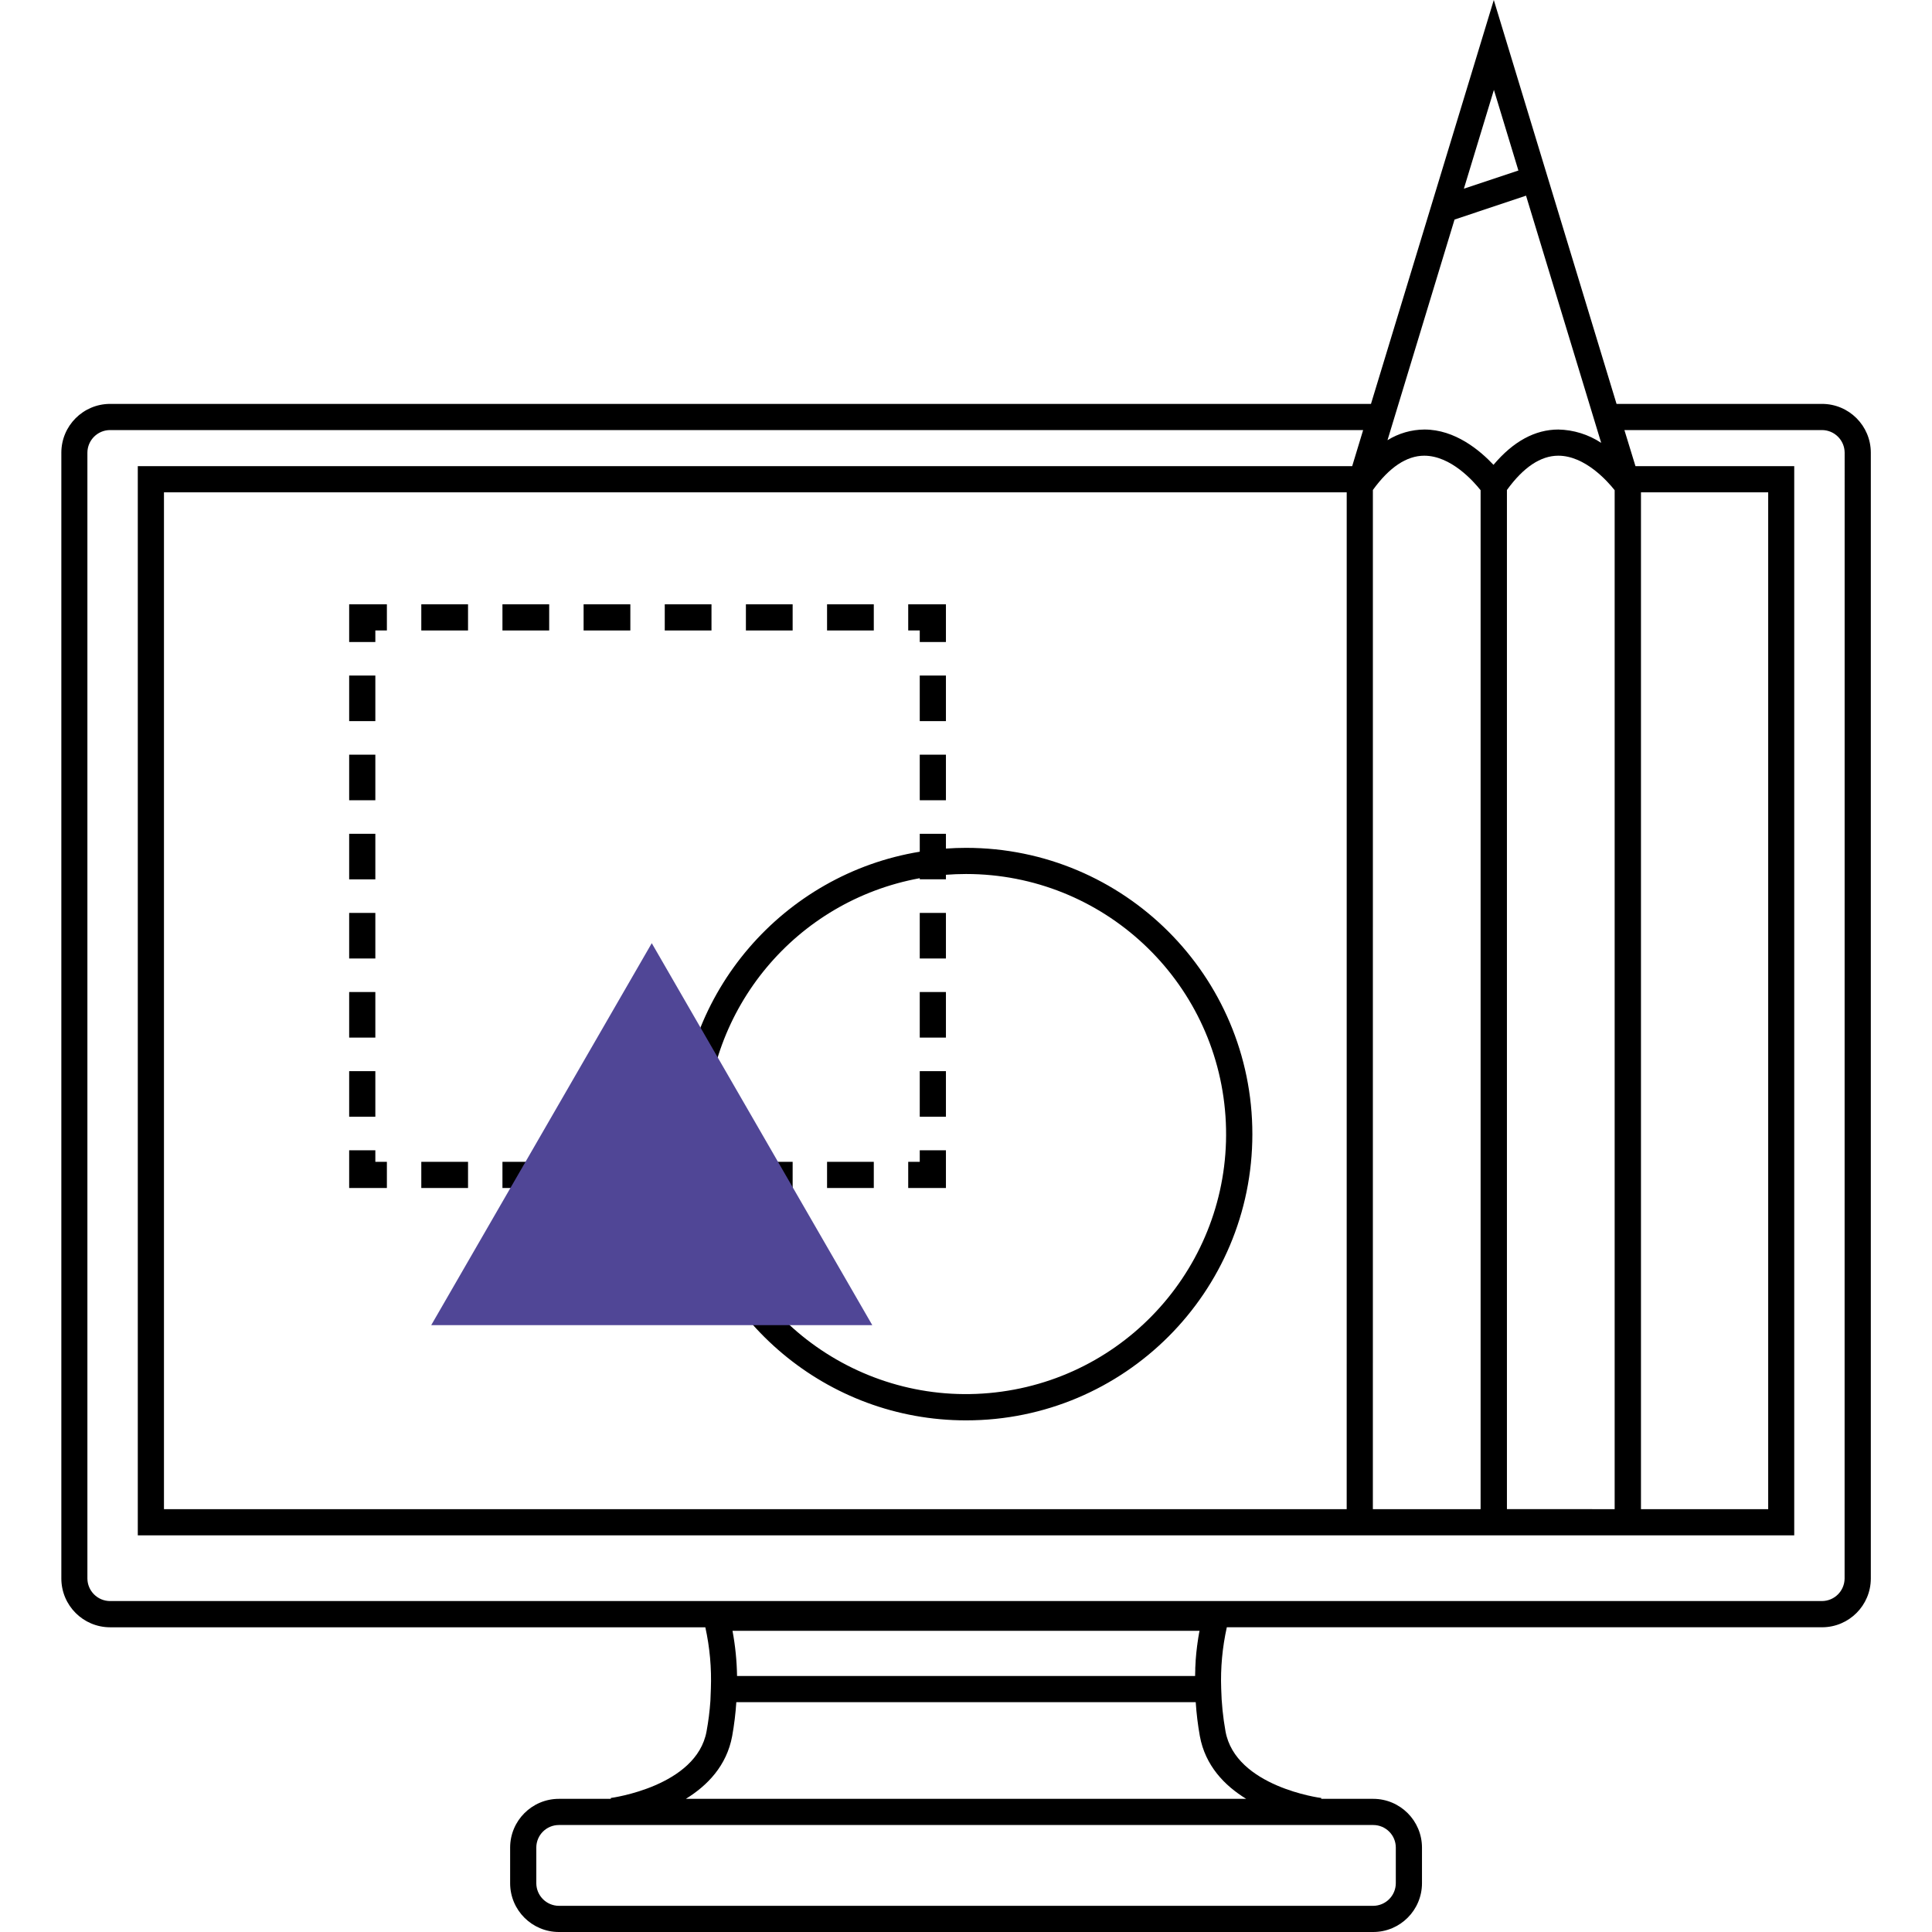
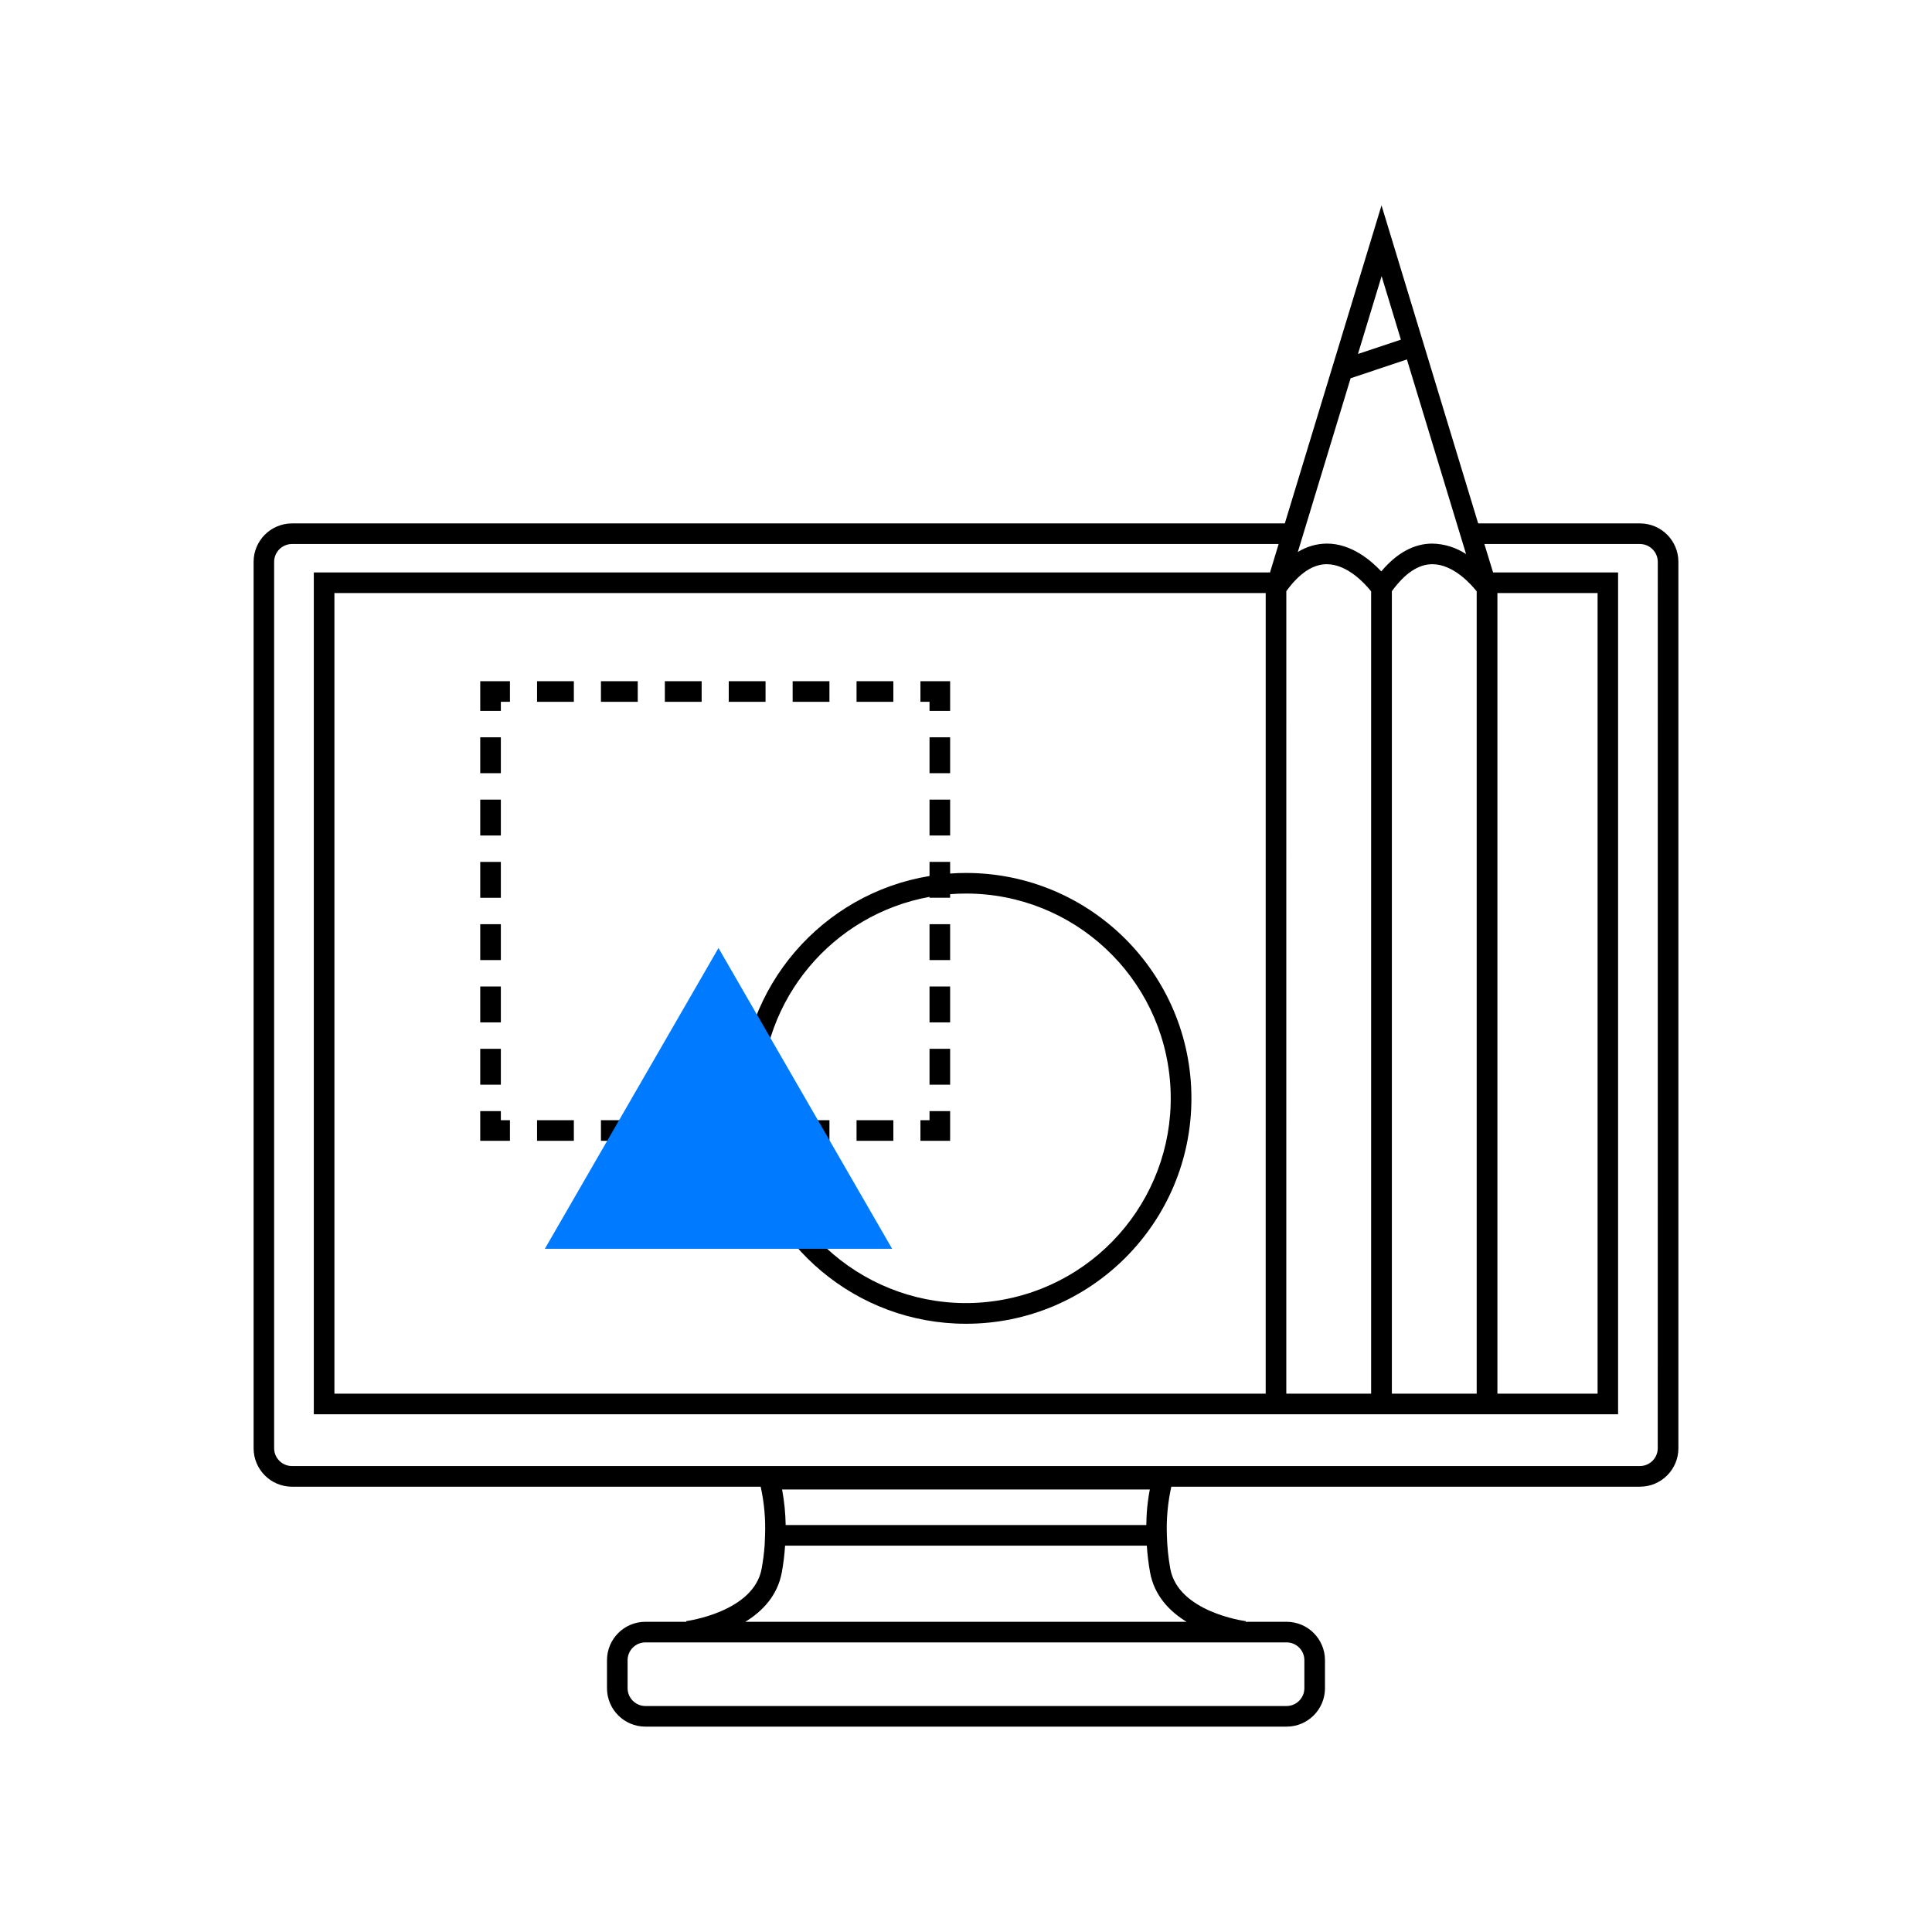
- <svg xmlns="http://www.w3.org/2000/svg" viewBox="0 0 850.39 850.39">
-   <g id="ICONS">
-     <path d="M802,177.78H711.54L658.19,2.25,657.51,0,647.45,33.1l-44,144.68H48.41A21.49,21.49,0,0,0,27,199.24V694.81a21.49,21.49,0,0,0,21.46,21.46h262a106.84,106.84,0,0,1,2.44,27l-.21,5.4A120.33,120.33,0,0,1,311,762.07c-4.41,24.24-41.78,29.28-42.15,29.33l0,.38H246a21.48,21.48,0,0,0-21.46,21.45v15.7A21.48,21.48,0,0,0,246,850.39H604.44a21.48,21.48,0,0,0,21.46-21.46v-15.7a21.48,21.48,0,0,0-21.46-21.45H581.56l0-.38c-.37,0-37.72-5-42.14-29.33a122.73,122.73,0,0,1-1.9-18.81,106.42,106.42,0,0,1,2.48-27H802a21.48,21.48,0,0,0,21.46-21.46V199.24A21.48,21.48,0,0,0,802,177.78ZM592.76,664.27H72.17V216.7h520.6Zm11.53-448.6c7.24-10,14.84-15.07,22.59-15.09h0c11.75,0,21.7,11.25,24.82,15.19v448.5H604.28Zm59,448.59V215.68c7.24-10,14.84-15.09,22.6-15.1h0c11.76,0,21.7,11.25,24.82,15.19v448.5Zm59-447.56h56V664.27h-56Zm-36.33-27.64h0c-10.31,0-19.9,5.24-28.58,15.54-6-6.37-16.88-15.54-30.4-15.54a31.2,31.2,0,0,0-16.26,4.7l29.51-97.12,31.47-10.52,33.08,108.81A35.59,35.59,0,0,0,685.91,189.06Zm-17.62-114-24,8,13.22-43.5ZM527.65,719.63c-.07.41-.15.82-.21,1.22-.15.91-.27,1.81-.4,2.72,0,.19,0,.37-.08.56q-.44,3.36-.68,6.73c0,.11,0,.21,0,.32-.07,1-.13,2-.17,3l0,.75c0,.86-.06,1.72-.07,2.58,0,.06,0,.13,0,.19H324.42a118.42,118.42,0,0,0-2-19.88H528C527.84,718.43,527.75,719,527.65,719.63Zm86.73,93.6v15.7a10,10,0,0,1-9.94,9.94H246a10,10,0,0,1-9.94-9.94v-15.7A9.94,9.94,0,0,1,246,803.3H604.44A9.94,9.94,0,0,1,614.38,813.23Zm-65.86-21.45H301.88c9.5-5.84,18-14.6,20.4-27.66a133.59,133.59,0,0,0,1.82-14.89H526.31a133.17,133.17,0,0,0,1.81,14.9C530.5,777.18,539,785.94,548.52,791.78Zm263.4-97a10,10,0,0,1-9.94,9.94H48.41a10,10,0,0,1-9.94-9.94V199.24a10,10,0,0,1,9.94-9.94H600l-4.82,15.88H60.65V675.79h729.1V205.18H719.87L715,189.3H802a10,10,0,0,1,9.94,9.94Z" />
-     <polygon points="416.36 506.31 404.84 506.31 404.84 511.39 399.76 511.39 399.76 522.91 416.36 522.91 416.36 506.31" />
-     <rect x="256.88" y="511.39" width="20.57" height="11.52" />
-     <rect x="185.44" y="511.39" width="20.57" height="11.52" />
-     <rect x="221.16" y="511.39" width="20.57" height="11.52" />
-     <rect x="328.32" y="511.39" width="20.57" height="11.52" />
-     <rect x="364.04" y="511.39" width="20.57" height="11.52" />
-     <polygon points="170.29 511.39 165.21 511.39 165.21 506.31 153.69 506.31 153.69 522.91 170.29 522.91 170.29 511.39" />
-     <rect x="153.69" y="436.65" width="11.52" height="20.06" />
-     <rect x="153.69" y="401.83" width="11.52" height="20.06" />
-     <rect x="153.69" y="471.48" width="11.52" height="20.06" />
-     <rect x="153.69" y="332.18" width="11.52" height="20.06" />
-     <rect x="153.69" y="367" width="11.52" height="20.06" />
-     <rect x="153.69" y="297.35" width="11.52" height="20.06" />
-     <polygon points="165.21 277.5 170.29 277.5 170.29 265.99 153.69 265.99 153.69 282.59 165.21 282.59 165.21 277.5" />
-     <rect x="292.6" y="265.99" width="20.57" height="11.52" />
-     <rect x="364.04" y="265.99" width="20.57" height="11.52" />
-     <rect x="328.32" y="265.99" width="20.57" height="11.52" />
-     <rect x="221.16" y="265.99" width="20.57" height="11.52" />
-     <rect x="185.44" y="265.99" width="20.57" height="11.52" />
-     <rect x="256.88" y="265.99" width="20.57" height="11.52" />
-     <polygon points="404.84 282.59 416.36 282.59 416.36 265.99 399.76 265.99 399.76 277.5 404.84 277.5 404.84 282.59" />
-     <rect x="404.84" y="332.18" width="11.52" height="20.06" />
-     <rect x="404.84" y="401.83" width="11.52" height="20.06" />
-     <rect x="404.84" y="297.35" width="11.52" height="20.06" />
-     <rect x="404.84" y="436.65" width="11.52" height="20.06" />
-     <rect x="404.84" y="471.48" width="11.52" height="20.06" />
-     <path d="M425.24,625.19a126,126,0,0,0,0-252q-4.49,0-8.88.32V367H404.84v7.89c-59.8,9.78-105.58,61.8-105.58,124.32q0,6.17.59,12.18H292.6v11.52h8.9C312.62,581.08,363.87,625.19,425.24,625.19Zm-114.46-126a114.66,114.66,0,0,1,94.06-112.64v.49h11.52v-2c2.93-.22,5.89-.34,8.88-.34A114.46,114.46,0,1,1,313.17,522.54V511.39h-1.74A114,114,0,0,1,310.78,499.21Z" />
-     <polygon points="286.88 415.15 335.41 499.21 383.94 583.27 286.88 583.27 189.81 583.27 238.34 499.21 286.88 415.15" fill="#504696" />
+ <svg xmlns="http://www.w3.org/2000/svg" version="1.1" width="1080" height="1080" viewBox="0 0 1080 1080" xml:space="preserve">
+   <defs>
+ </defs>
+   <g transform="matrix(1 0 0 1 540 540)" id="d965de02-2842-424a-b383-3a49734b7dd5">
+ </g>
+   <g transform="matrix(1 0 0 1 540 540)" id="8bd03e94-b9b2-40f5-95df-4ce51c1ff350">
+     <rect style="stroke: none; stroke-width: 1; stroke-dasharray: none; stroke-linecap: butt; stroke-dashoffset: 0; stroke-linejoin: miter; stroke-miterlimit: 4; fill: rgb(255,255,255); fill-rule: nonzero; opacity: 1; visibility: hidden;" vector-effect="non-scaling-stroke" x="-540" y="-540" rx="0" ry="0" width="1080" height="1080" />
+   </g>
+   <g transform="matrix(1 0 0 1 540 540)">
+     <path style="stroke: none; stroke-width: 1; stroke-dasharray: none; stroke-linecap: butt; stroke-dashoffset: 0; stroke-linejoin: miter; stroke-miterlimit: 4; fill: rgb(0,0,0); fill-rule: nonzero; opacity: 1;" vector-effect="non-scaling-stroke" transform=" translate(-425.23, -425.19)" d="M 802 177.78 L 711.54 177.78 L 658.19 2.25 L 657.51 0 L 647.45 33.1 L 603.45 177.78 L 48.41 177.78 C 36.584 177.824 27.016 187.414 27 199.24 L 27 694.81 C 27.017 706.655 36.615 716.253 48.46 716.27 L 310.46 716.27 C 312.417 725.13 313.236 734.203 312.9 743.27 L 312.69 748.67 C 312.378 753.165 311.814 757.638 311 762.07 C 306.59 786.31 269.22 791.35 268.85 791.4 L 268.85 791.78 L 246 791.78 C 234.156 791.791 224.557 801.386 224.54 813.23 L 224.54 828.93 C 224.551 840.777 234.153 850.379 246 850.39 L 604.44 850.39 C 616.287 850.379 625.889 840.777 625.9 828.93 L 625.9 813.23 C 625.883 801.386 616.284 791.791 604.44 791.78 L 581.56 791.78 L 581.56 791.4 C 581.19 791.4 543.84 786.4 539.42 762.07 C 538.304 755.858 537.669 749.57 537.52 743.26 C 537.192 734.191 538.026 725.117 540 716.26 L 802 716.26 C 813.847 716.249 823.449 706.647 823.46 694.8 L 823.46 199.24 C 823.449 187.393 813.847 177.791 802 177.78 Z M 592.76 664.27 L 72.17 664.27 L 72.17 216.7 L 592.77 216.7 Z M 604.29 215.67 C 611.53 205.67 619.13 200.6 626.88 200.58 L 626.88 200.58 C 638.63 200.58 648.58 211.83 651.7 215.77 L 651.7 664.27 L 604.28 664.27 Z M 663.29 664.26 L 663.29 215.68 C 670.53 205.68 678.13 200.59 685.89 200.58 L 685.89 200.58 C 697.65 200.58 707.59 211.83 710.71 215.77 L 710.71 664.27 Z M 722.29 216.7 L 778.29 216.7 L 778.29 664.27 L 722.29 664.27 Z M 685.96 189.06 L 685.96 189.06 C 675.65 189.06 666.06 194.3 657.38 204.6 C 651.38 198.23 640.5 189.06 626.98 189.06 C 621.23 189.099 615.603 190.725 610.72 193.76 L 640.23 96.64 L 671.7 86.12 L 704.78 194.93 C 699.17 191.231 692.628 189.196 685.91 189.06 Z M 668.34 75.06 L 644.34 83.06 L 657.56 39.56 Z M 527.65 719.63 C 527.58 720.04 527.5 720.45 527.44 720.85 C 527.29 721.76 527.17 722.66 527.04 723.57 C 527.04 723.76 527.04 723.94 526.96 724.13 Q 526.52 727.49 526.28 730.86 C 526.28 730.97 526.28 731.07 526.28 731.18 C 526.21 732.18 526.15 733.18 526.11 734.18 L 526.11 734.93 C 526.11 735.79 526.05 736.65 526.04 737.51 C 526.04 737.57 526.04 737.64 526.04 737.7 L 324.42 737.7 C 324.315 731.029 323.646 724.378 322.42 717.82 L 528 717.82 C 527.84 718.43 527.75 719 527.65 719.63 Z M 614.38 813.23 L 614.38 828.93 C 614.347 834.406 609.916 838.837 604.44 838.87 L 246 838.87 C 240.524 838.837 236.093 834.406 236.06 828.93 L 236.06 813.23 C 236.066 807.744 240.514 803.3 246 803.3 L 604.44 803.3 C 609.926 803.3 614.374 807.744 614.38 813.23 Z M 548.52 791.78 L 301.88 791.78 C 311.38 785.94 319.88 777.18 322.28 764.12 C 323.165 759.195 323.773 754.224 324.1 749.23 L 526.31 749.23 C 526.633 754.227 527.237 759.201 528.12 764.13 C 530.5 777.18 539 785.94 548.52 791.78 Z M 811.92 694.78 C 811.887 700.256 807.456 704.687 801.98 704.72 L 48.41 704.72 C 42.934 704.687 38.503 700.256 38.47 694.78 L 38.47 199.24 C 38.503 193.764 42.934 189.333 48.41 189.3 L 600 189.3 L 595.18 205.18 L 60.65 205.18 L 60.65 675.79 L 789.75 675.79 L 789.75 205.18 L 719.87 205.18 L 715 189.3 L 802 189.3 C 807.476 189.333 811.907 193.764 811.94 199.24 Z" stroke-linecap="round" />
+   </g>
+   <g transform="matrix(1 0 0 1 522.83 629.42)">
+     <polygon style="stroke: none; stroke-width: 1; stroke-dasharray: none; stroke-linecap: butt; stroke-dashoffset: 0; stroke-linejoin: miter; stroke-miterlimit: 4; fill: rgb(0,0,0); fill-rule: nonzero; opacity: 1;" vector-effect="non-scaling-stroke" points="8.3,-8.3 -3.22,-8.3 -3.22,-3.22 -8.3,-3.22 -8.3,8.3 8.3,8.3 8.3,-8.3 " />
+   </g>
+   <g transform="matrix(1 0 0 1 381.94 631.96)">
+     <rect style="stroke: none; stroke-width: 1; stroke-dasharray: none; stroke-linecap: butt; stroke-dashoffset: 0; stroke-linejoin: miter; stroke-miterlimit: 4; fill: rgb(0,0,0); fill-rule: nonzero; opacity: 1;" vector-effect="non-scaling-stroke" x="-10.285" y="-5.76" rx="0" ry="0" width="20.57" height="11.52" />
+   </g>
+   <g transform="matrix(1 0 0 1 310.5 631.96)">
+     <rect style="stroke: none; stroke-width: 1; stroke-dasharray: none; stroke-linecap: butt; stroke-dashoffset: 0; stroke-linejoin: miter; stroke-miterlimit: 4; fill: rgb(0,0,0); fill-rule: nonzero; opacity: 1;" vector-effect="non-scaling-stroke" x="-10.285" y="-5.76" rx="0" ry="0" width="20.57" height="11.52" />
+   </g>
+   <g transform="matrix(1 0 0 1 346.22 631.96)">
+     <rect style="stroke: none; stroke-width: 1; stroke-dasharray: none; stroke-linecap: butt; stroke-dashoffset: 0; stroke-linejoin: miter; stroke-miterlimit: 4; fill: rgb(0,0,0); fill-rule: nonzero; opacity: 1;" vector-effect="non-scaling-stroke" x="-10.285" y="-5.76" rx="0" ry="0" width="20.57" height="11.52" />
+   </g>
+   <g transform="matrix(1 0 0 1 453.38 631.96)">
+     <rect style="stroke: none; stroke-width: 1; stroke-dasharray: none; stroke-linecap: butt; stroke-dashoffset: 0; stroke-linejoin: miter; stroke-miterlimit: 4; fill: rgb(0,0,0); fill-rule: nonzero; opacity: 1;" vector-effect="non-scaling-stroke" x="-10.285" y="-5.76" rx="0" ry="0" width="20.57" height="11.52" />
+   </g>
+   <g transform="matrix(1 0 0 1 489.1 631.96)">
+     <rect style="stroke: none; stroke-width: 1; stroke-dasharray: none; stroke-linecap: butt; stroke-dashoffset: 0; stroke-linejoin: miter; stroke-miterlimit: 4; fill: rgb(0,0,0); fill-rule: nonzero; opacity: 1;" vector-effect="non-scaling-stroke" x="-10.285" y="-5.76" rx="0" ry="0" width="20.57" height="11.52" />
+   </g>
+   <g transform="matrix(1 0 0 1 276.76 629.42)">
+     <polygon style="stroke: none; stroke-width: 1; stroke-dasharray: none; stroke-linecap: butt; stroke-dashoffset: 0; stroke-linejoin: miter; stroke-miterlimit: 4; fill: rgb(0,0,0); fill-rule: nonzero; opacity: 1;" vector-effect="non-scaling-stroke" points="8.3,-3.22 3.22,-3.22 3.22,-8.3 -8.3,-8.3 -8.3,8.3 8.3,8.3 8.3,-3.22 " />
+   </g>
+   <g transform="matrix(1 0 0 1 274.22 561.49)">
+     <rect style="stroke: none; stroke-width: 1; stroke-dasharray: none; stroke-linecap: butt; stroke-dashoffset: 0; stroke-linejoin: miter; stroke-miterlimit: 4; fill: rgb(0,0,0); fill-rule: nonzero; opacity: 1;" vector-effect="non-scaling-stroke" x="-5.76" y="-10.03" rx="0" ry="0" width="11.52" height="20.06" />
+   </g>
+   <g transform="matrix(1 0 0 1 274.22 526.66)">
+     <rect style="stroke: none; stroke-width: 1; stroke-dasharray: none; stroke-linecap: butt; stroke-dashoffset: 0; stroke-linejoin: miter; stroke-miterlimit: 4; fill: rgb(0,0,0); fill-rule: nonzero; opacity: 1;" vector-effect="non-scaling-stroke" x="-5.76" y="-10.03" rx="0" ry="0" width="11.52" height="20.06" />
+   </g>
+   <g transform="matrix(1 0 0 1 274.22 596.32)">
+     <rect style="stroke: none; stroke-width: 1; stroke-dasharray: none; stroke-linecap: butt; stroke-dashoffset: 0; stroke-linejoin: miter; stroke-miterlimit: 4; fill: rgb(0,0,0); fill-rule: nonzero; opacity: 1;" vector-effect="non-scaling-stroke" x="-5.76" y="-10.03" rx="0" ry="0" width="11.52" height="20.06" />
+   </g>
+   <g transform="matrix(1 0 0 1 274.22 457.02)">
+     <rect style="stroke: none; stroke-width: 1; stroke-dasharray: none; stroke-linecap: butt; stroke-dashoffset: 0; stroke-linejoin: miter; stroke-miterlimit: 4; fill: rgb(0,0,0); fill-rule: nonzero; opacity: 1;" vector-effect="non-scaling-stroke" x="-5.76" y="-10.03" rx="0" ry="0" width="11.52" height="20.06" />
+   </g>
+   <g transform="matrix(1 0 0 1 274.22 491.84)">
+     <rect style="stroke: none; stroke-width: 1; stroke-dasharray: none; stroke-linecap: butt; stroke-dashoffset: 0; stroke-linejoin: miter; stroke-miterlimit: 4; fill: rgb(0,0,0); fill-rule: nonzero; opacity: 1;" vector-effect="non-scaling-stroke" x="-5.76" y="-10.03" rx="0" ry="0" width="11.52" height="20.06" />
+   </g>
+   <g transform="matrix(1 0 0 1 274.22 422.19)">
+     <rect style="stroke: none; stroke-width: 1; stroke-dasharray: none; stroke-linecap: butt; stroke-dashoffset: 0; stroke-linejoin: miter; stroke-miterlimit: 4; fill: rgb(0,0,0); fill-rule: nonzero; opacity: 1;" vector-effect="non-scaling-stroke" x="-5.76" y="-10.03" rx="0" ry="0" width="11.52" height="20.06" />
+   </g>
+   <g transform="matrix(1 0 0 1 276.76 389.1)">
+     <polygon style="stroke: none; stroke-width: 1; stroke-dasharray: none; stroke-linecap: butt; stroke-dashoffset: 0; stroke-linejoin: miter; stroke-miterlimit: 4; fill: rgb(0,0,0); fill-rule: nonzero; opacity: 1;" vector-effect="non-scaling-stroke" points="3.22,3.21 8.3,3.21 8.3,-8.3 -8.3,-8.3 -8.3,8.3 3.22,8.3 3.22,3.21 " />
+   </g>
+   <g transform="matrix(1 0 0 1 417.66 386.56)">
+     <rect style="stroke: none; stroke-width: 1; stroke-dasharray: none; stroke-linecap: butt; stroke-dashoffset: 0; stroke-linejoin: miter; stroke-miterlimit: 4; fill: rgb(0,0,0); fill-rule: nonzero; opacity: 1;" vector-effect="non-scaling-stroke" x="-10.285" y="-5.76" rx="0" ry="0" width="20.57" height="11.52" />
+   </g>
+   <g transform="matrix(1 0 0 1 489.1 386.56)">
+     <rect style="stroke: none; stroke-width: 1; stroke-dasharray: none; stroke-linecap: butt; stroke-dashoffset: 0; stroke-linejoin: miter; stroke-miterlimit: 4; fill: rgb(0,0,0); fill-rule: nonzero; opacity: 1;" vector-effect="non-scaling-stroke" x="-10.285" y="-5.76" rx="0" ry="0" width="20.57" height="11.52" />
+   </g>
+   <g transform="matrix(1 0 0 1 453.38 386.56)">
+     <rect style="stroke: none; stroke-width: 1; stroke-dasharray: none; stroke-linecap: butt; stroke-dashoffset: 0; stroke-linejoin: miter; stroke-miterlimit: 4; fill: rgb(0,0,0); fill-rule: nonzero; opacity: 1;" vector-effect="non-scaling-stroke" x="-10.285" y="-5.76" rx="0" ry="0" width="20.57" height="11.52" />
+   </g>
+   <g transform="matrix(1 0 0 1 346.22 386.56)">
+     <rect style="stroke: none; stroke-width: 1; stroke-dasharray: none; stroke-linecap: butt; stroke-dashoffset: 0; stroke-linejoin: miter; stroke-miterlimit: 4; fill: rgb(0,0,0); fill-rule: nonzero; opacity: 1;" vector-effect="non-scaling-stroke" x="-10.285" y="-5.76" rx="0" ry="0" width="20.57" height="11.52" />
+   </g>
+   <g transform="matrix(1 0 0 1 310.5 386.56)">
+     <rect style="stroke: none; stroke-width: 1; stroke-dasharray: none; stroke-linecap: butt; stroke-dashoffset: 0; stroke-linejoin: miter; stroke-miterlimit: 4; fill: rgb(0,0,0); fill-rule: nonzero; opacity: 1;" vector-effect="non-scaling-stroke" x="-10.285" y="-5.76" rx="0" ry="0" width="20.57" height="11.52" />
+   </g>
+   <g transform="matrix(1 0 0 1 381.94 386.56)">
+     <rect style="stroke: none; stroke-width: 1; stroke-dasharray: none; stroke-linecap: butt; stroke-dashoffset: 0; stroke-linejoin: miter; stroke-miterlimit: 4; fill: rgb(0,0,0); fill-rule: nonzero; opacity: 1;" vector-effect="non-scaling-stroke" x="-10.285" y="-5.76" rx="0" ry="0" width="20.57" height="11.52" />
+   </g>
+   <g transform="matrix(1 0 0 1 522.83 389.1)">
+     <polygon style="stroke: none; stroke-width: 1; stroke-dasharray: none; stroke-linecap: butt; stroke-dashoffset: 0; stroke-linejoin: miter; stroke-miterlimit: 4; fill: rgb(0,0,0); fill-rule: nonzero; opacity: 1;" vector-effect="non-scaling-stroke" points="-3.22,8.3 8.3,8.3 8.3,-8.3 -8.3,-8.3 -8.3,3.21 -3.22,3.21 -3.22,8.3 " />
+   </g>
+   <g transform="matrix(1 0 0 1 525.37 457.02)">
+     <rect style="stroke: none; stroke-width: 1; stroke-dasharray: none; stroke-linecap: butt; stroke-dashoffset: 0; stroke-linejoin: miter; stroke-miterlimit: 4; fill: rgb(0,0,0); fill-rule: nonzero; opacity: 1;" vector-effect="non-scaling-stroke" x="-5.76" y="-10.03" rx="0" ry="0" width="11.52" height="20.06" />
+   </g>
+   <g transform="matrix(1 0 0 1 525.37 526.66)">
+     <rect style="stroke: none; stroke-width: 1; stroke-dasharray: none; stroke-linecap: butt; stroke-dashoffset: 0; stroke-linejoin: miter; stroke-miterlimit: 4; fill: rgb(0,0,0); fill-rule: nonzero; opacity: 1;" vector-effect="non-scaling-stroke" x="-5.76" y="-10.03" rx="0" ry="0" width="11.52" height="20.06" />
+   </g>
+   <g transform="matrix(1 0 0 1 525.37 422.19)">
+     <rect style="stroke: none; stroke-width: 1; stroke-dasharray: none; stroke-linecap: butt; stroke-dashoffset: 0; stroke-linejoin: miter; stroke-miterlimit: 4; fill: rgb(0,0,0); fill-rule: nonzero; opacity: 1;" vector-effect="non-scaling-stroke" x="-5.76" y="-10.03" rx="0" ry="0" width="11.52" height="20.06" />
+   </g>
+   <g transform="matrix(1 0 0 1 525.37 561.49)">
+     <rect style="stroke: none; stroke-width: 1; stroke-dasharray: none; stroke-linecap: butt; stroke-dashoffset: 0; stroke-linejoin: miter; stroke-miterlimit: 4; fill: rgb(0,0,0); fill-rule: nonzero; opacity: 1;" vector-effect="non-scaling-stroke" x="-5.76" y="-10.03" rx="0" ry="0" width="11.52" height="20.06" />
+   </g>
+   <g transform="matrix(1 0 0 1 525.37 596.32)">
+     <rect style="stroke: none; stroke-width: 1; stroke-dasharray: none; stroke-linecap: butt; stroke-dashoffset: 0; stroke-linejoin: miter; stroke-miterlimit: 4; fill: rgb(0,0,0); fill-rule: nonzero; opacity: 1;" vector-effect="non-scaling-stroke" x="-5.76" y="-10.03" rx="0" ry="0" width="11.52" height="20.06" />
+   </g>
+   <g transform="matrix(1 0 0 1 536.69 610.9)">
+     <path style="stroke: none; stroke-width: 1; stroke-dasharray: none; stroke-linecap: butt; stroke-dashoffset: 0; stroke-linejoin: miter; stroke-miterlimit: 4; fill: rgb(0,0,0); fill-rule: nonzero; opacity: 1;" vector-effect="non-scaling-stroke" transform=" translate(-421.92, -496.1)" d="M 425.24 625.19 C 494.828 625.19 551.24 568.778 551.24 499.19 C 551.24 429.602 494.828 373.19 425.24 373.19 Q 420.75 373.19 416.36 373.51 L 416.36 367 L 404.84 367 L 404.84 374.89 C 345.04 384.67 299.26 436.69 299.26 499.21 Q 299.26 505.38 299.85 511.39 L 292.6 511.39 L 292.6 522.91 L 301.5 522.91 C 312.62 581.08 363.87 625.19 425.24 625.19 Z M 310.78 499.19 C 310.854 443.869 350.419 396.489 404.84 386.55 L 404.84 387.04 L 416.36 387.04 L 416.36 385.04 C 419.29 384.82 422.25 384.7 425.24 384.7 C 485.408 384.712 535.294 431.306 539.409 491.333 C 543.523 551.36 500.46 604.325 440.857 612.546 C 381.254 620.768 325.46 581.439 313.17 522.54 L 313.17 511.39 L 311.43 511.39 C 310.996 507.345 310.779 503.279 310.78 499.21 Z" stroke-linecap="round" />
+   </g>
+   <g transform="matrix(1 0 0 1 401.64 614.01)">
+     <polygon style="stroke: none; stroke-width: 1; stroke-dasharray: none; stroke-linecap: butt; stroke-dashoffset: 0; stroke-linejoin: miter; stroke-miterlimit: 4; fill: rgb(0,123,255); fill-rule: nonzero; opacity: 1;" vector-effect="non-scaling-stroke" points="0,-84.06 48.54,0 97.06,84.06 0,84.06 -97.06,84.06 -48.53,0 0,-84.06 " />
+   </g>
+   <g transform="matrix(NaN NaN NaN NaN 0 0)">
+     <g style="">
+ </g>
+   </g>
+   <g transform="matrix(NaN NaN NaN NaN 0 0)">
+     <g style="">
+ </g>
  </g>
</svg>
